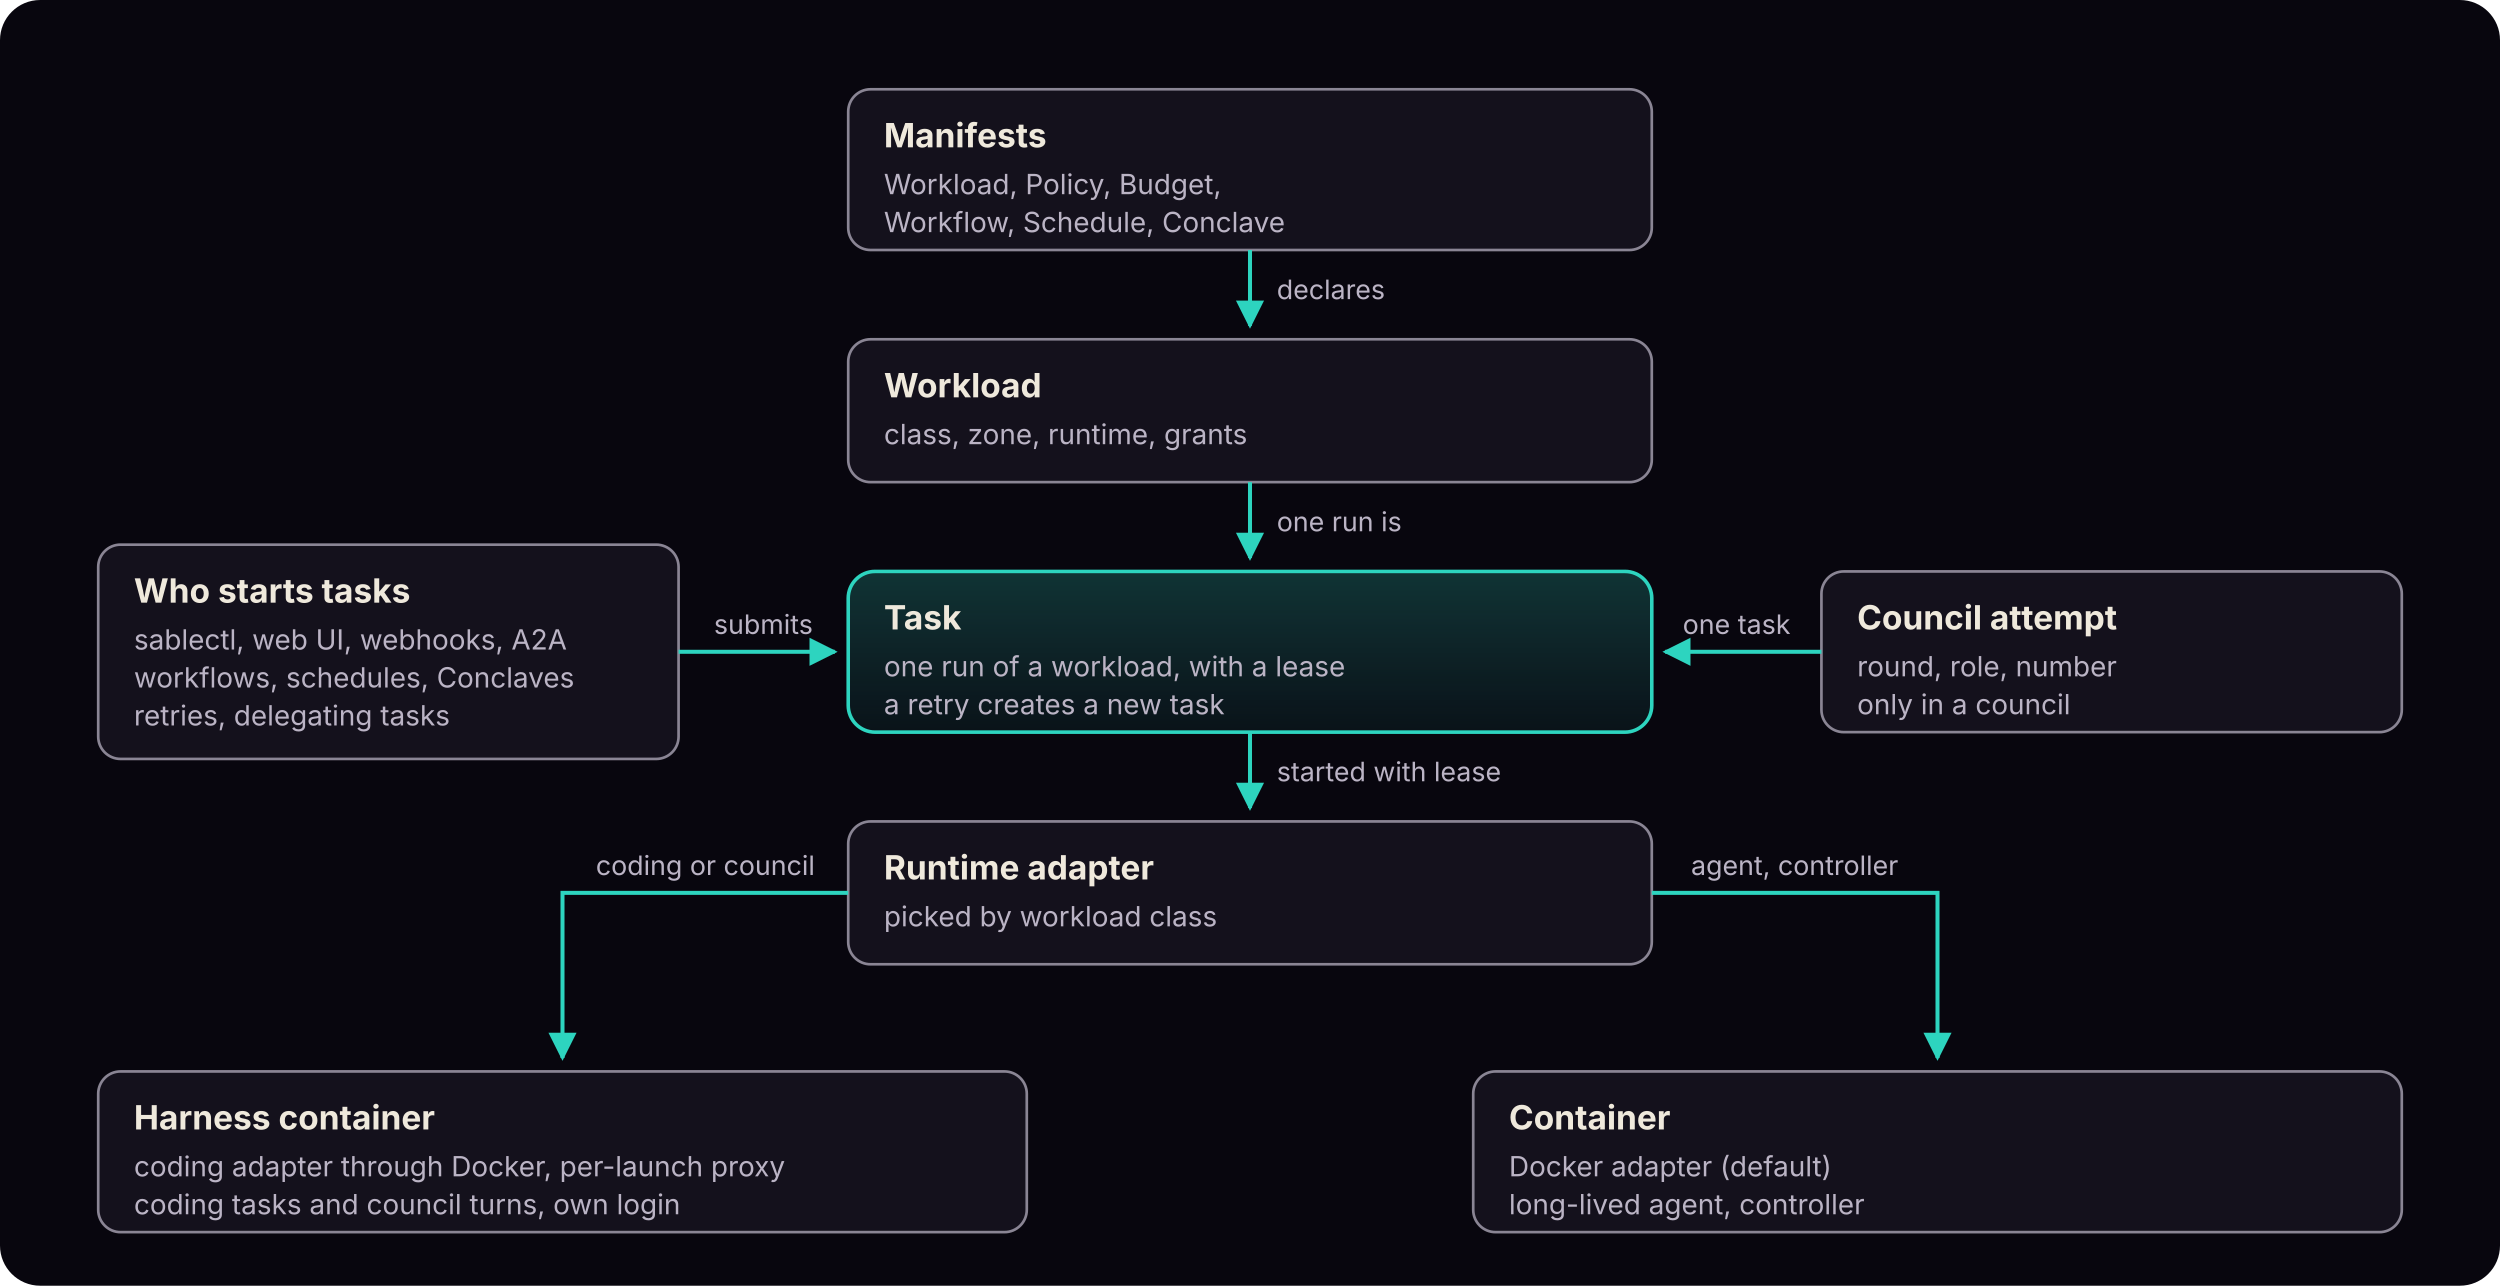
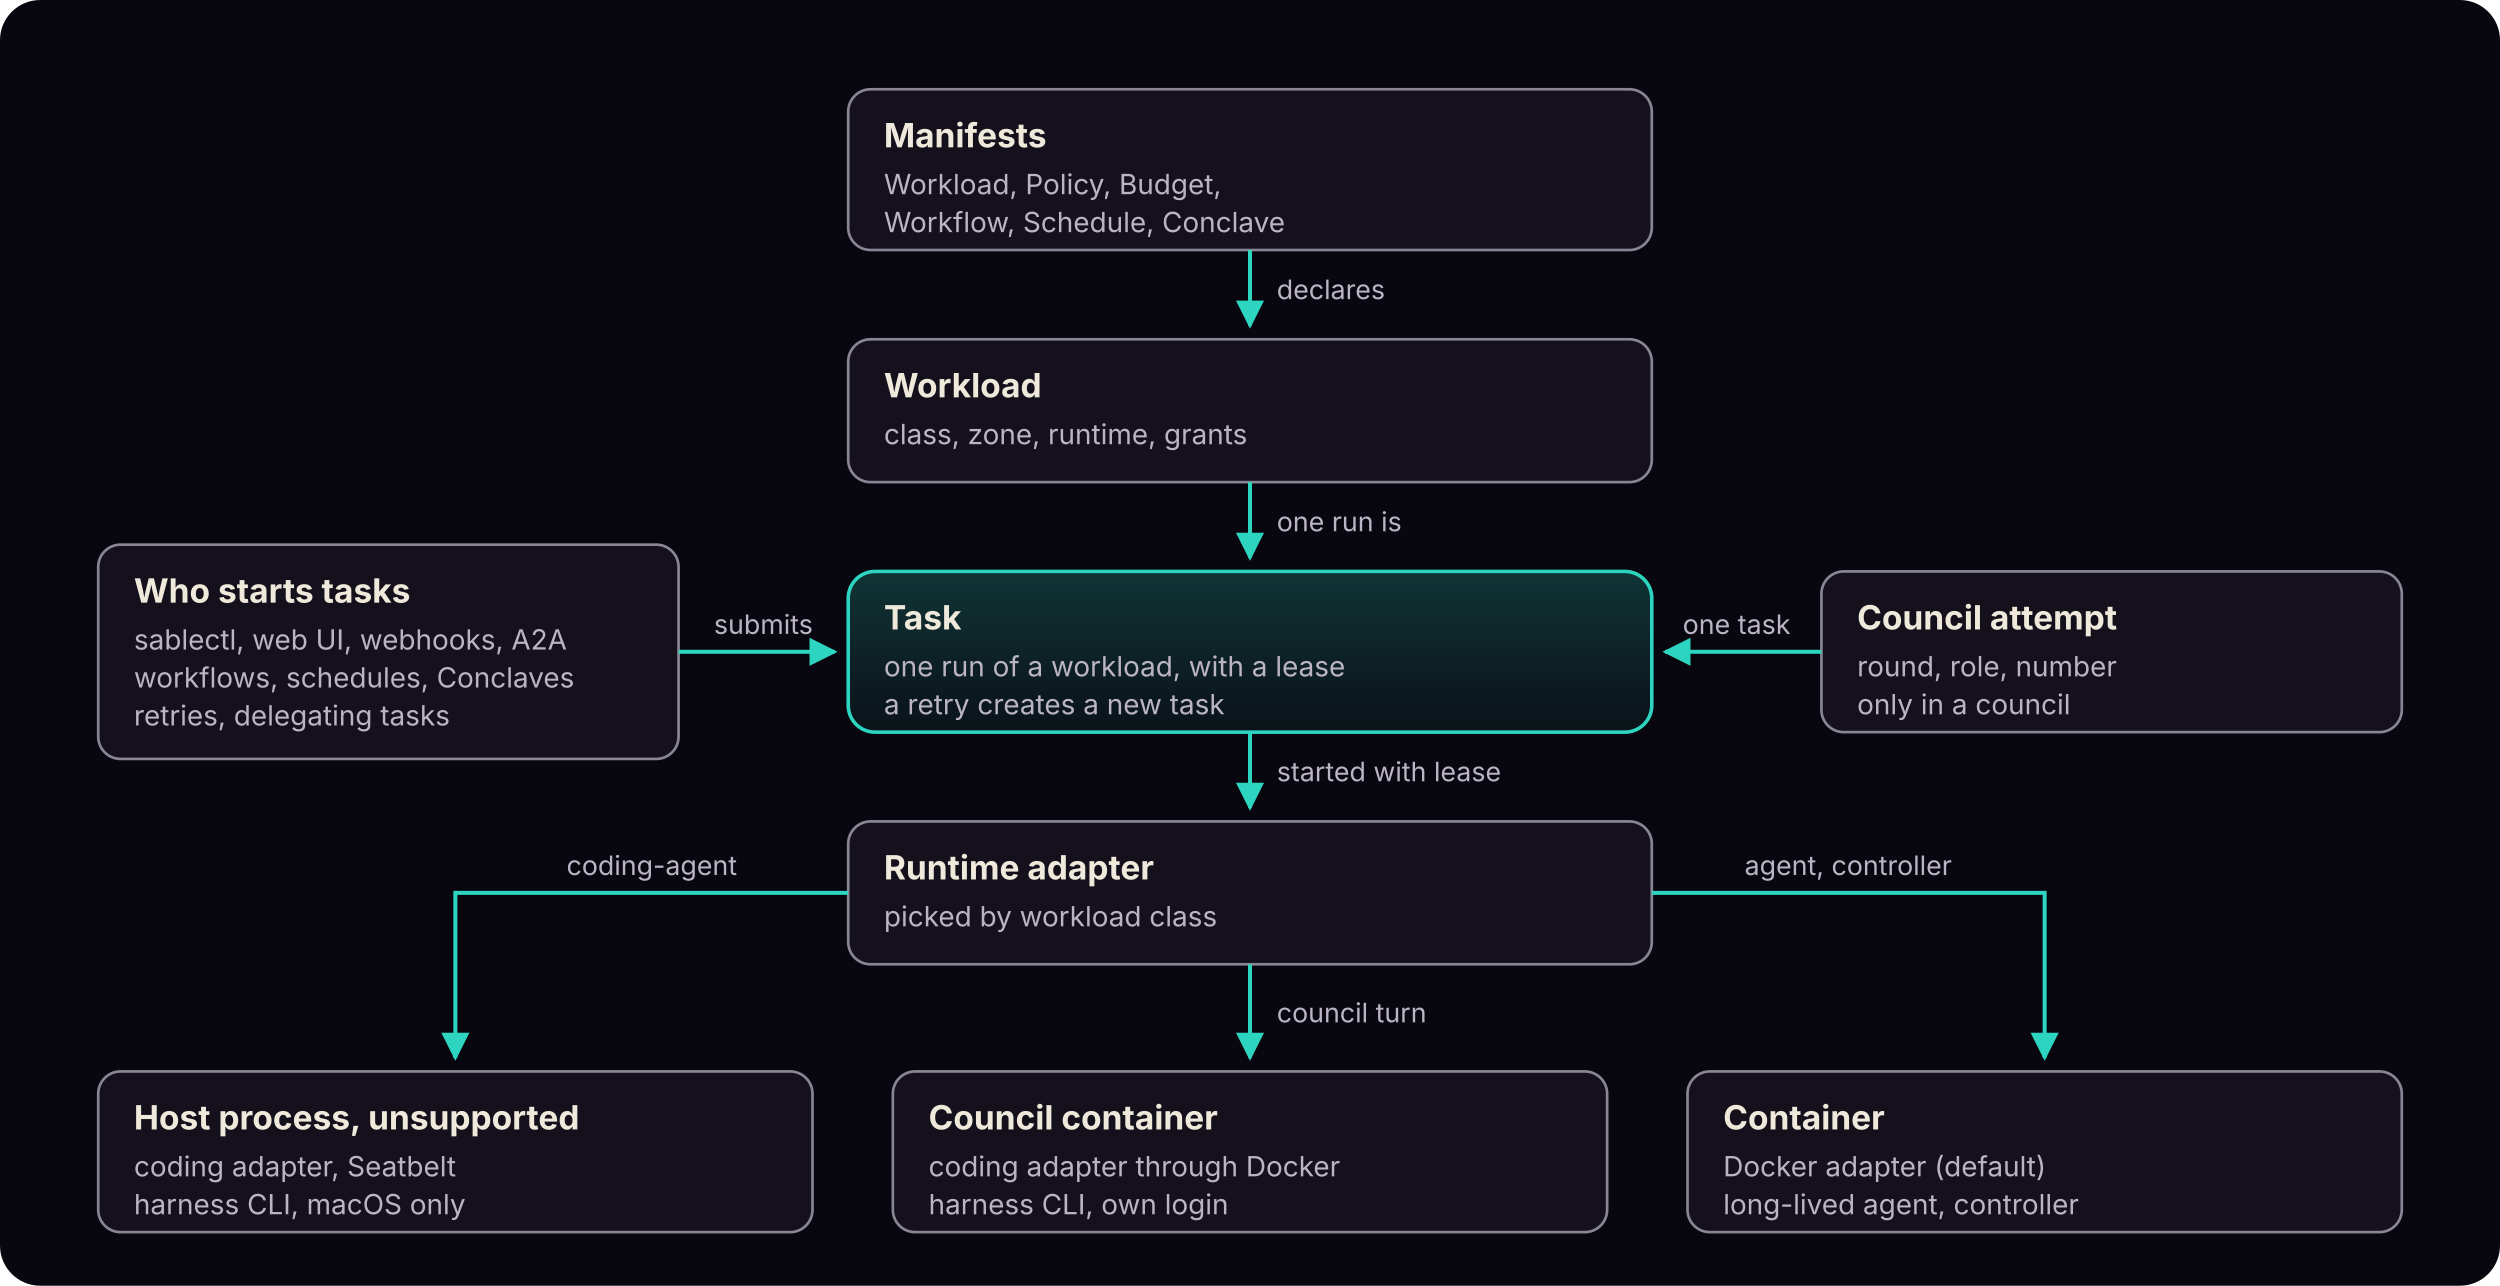
<svg xmlns="http://www.w3.org/2000/svg" viewBox="0 0 1120 576" role="img" aria-labelledby="t d" data-diagram="flow" font-family="system-ui, -apple-system, BlinkMacSystemFont, 'Segoe UI', sans-serif">
  <defs>
    <marker id="a" viewBox="0 0 10 10" refX="9" refY="5" markerWidth="7" markerHeight="7" orient="auto-start-reverse">
      <path d="M0 0 10 5 0 10z" fill="#2dd4bf" />
    </marker>
    <marker id="m" viewBox="0 0 10 10" refX="9" refY="5" markerWidth="7" markerHeight="7" orient="auto-start-reverse">
      <path d="M0 0 10 5 0 10z" fill="#8a8594" />
    </marker>
    <marker id="x" viewBox="0 0 10 10" refX="9" refY="5" markerWidth="7" markerHeight="7" orient="auto-start-reverse">
      <path d="M0 0 10 5 0 10z" fill="#f87171" />
    </marker>
    <linearGradient id="glow" x1="0" y1="0" x2="0" y2="1">
      <stop offset="0" stop-color="#2dd4bf" stop-opacity=".22" />
      <stop offset="1" stop-color="#2dd4bf" stop-opacity=".06" />
    </linearGradient>
    <style>
      .lane{fill:#111422;stroke:#373040}
      .lanet{fill:#8a8594;font-size:13px;font-weight:600;letter-spacing:.14em}
      .box{fill:#14111c;stroke:#8a8594;stroke-width:1.2}
      .key{fill:url(#glow);stroke:#2dd4bf;stroke-width:1.6}
      .ext{fill:#14111c;stroke:#7fd6b4;stroke-width:1.2}
      .plan{fill:#14111c;stroke:#8a8594;stroke-width:1.2;stroke-dasharray:5 4}
      .wait{fill:#14111c;stroke:#f0b86a;stroke-width:1.2}
      .bad{fill:#14111c;stroke:#f87171;stroke-width:1.2}
      .frame{fill:none;stroke:#bbb4c5;stroke-dasharray:5 5;stroke-width:1.2}
      .h{fill:#efe9dc;font-size:15px;font-weight:650}
      .s{fill:#bbb4c5;font-size:12.5px}
      .cap{fill:#8a8594;font-size:12.5px}
      .pn{fill:#8a8594;font-size:12px;font-weight:600;letter-spacing:.06em}
      .n{fill:#2dd4bf;font-size:12px;font-weight:700;letter-spacing:.08em}
      .idt{fill:#bbb4c5;font-size:12px;font-weight:600;letter-spacing:.06em}
      .lbl{fill:#bbb4c5;font-size:12px}
      .no{fill:#f87171;font-size:13px;font-weight:600}
      .f{stroke:#2dd4bf;stroke-width:1.8;fill:none}
      .r{stroke:#8a8594;stroke-width:1.4;fill:none;stroke-dasharray:4 4}
      .deny{stroke:#f87171;stroke-width:1.4;fill:none;stroke-dasharray:4 4}
      .life{stroke:#373040;stroke-width:1.2;fill:none;stroke-dasharray:4 4}
    </style>
  </defs>
  <rect width="1120" height="576" rx="18" fill="#08060e" />
  <rect class="box" x="380" y="40" width="360" height="72" rx="10" />
  <text class="h" x="396" y="66">Manifests</text>
  <text class="s" x="396" y="87">Workload, Policy, Budget,</text>
  <text class="s" x="396" y="104">Workflow, Schedule, Conclave</text>
  <path class="f" d="M560 112V146" marker-end="url(#a)" />
  <text class="lbl" x="572" y="134">declares</text>
  <rect class="box" x="380" y="152" width="360" height="64" rx="10" />
  <text class="h" x="396" y="178">Workload</text>
  <text class="s" x="396" y="199">class, zone, runtime, grants</text>
  <path class="f" d="M560 216V250" marker-end="url(#a)" />
  <text class="lbl" x="572" y="238">one run is</text>
  <rect class="box" x="44" y="244" width="260" height="96" rx="10" />
  <text class="h" x="60" y="270">Who starts tasks</text>
  <text class="s" x="60" y="291">sablectl, web UI, webhooks, A2A</text>
  <text class="s" x="60" y="308">workflows, schedules, Conclaves</text>
  <text class="s" x="60" y="325">retries, delegating tasks</text>
  <rect class="key" x="380" y="256" width="360" height="72" rx="12" />
  <text class="h" x="396" y="282">Task</text>
  <text class="s" x="396" y="303">one run of a workload, with a lease</text>
  <text class="s" x="396" y="320">a retry creates a new task</text>
  <rect class="box" x="816" y="256" width="260" height="72" rx="10" />
  <text class="h" x="832" y="282">Council attempt</text>
  <text class="s" x="832" y="303">round, role, number</text>
  <text class="s" x="832" y="320">only in a council</text>
  <path class="f" d="M304 292H374" marker-end="url(#a)" />
  <text class="lbl" x="342" y="284" text-anchor="middle">submits</text>
  <path class="f" d="M816 292H746" marker-end="url(#a)" />
  <text class="lbl" x="778" y="284" text-anchor="middle">one task</text>
  <path class="f" d="M560 328V362" marker-end="url(#a)" />
  <text class="lbl" x="572" y="350">started with lease</text>
  <rect class="box" x="380" y="368" width="360" height="64" rx="10" />
  <text class="h" x="396" y="394">Runtime adapter</text>
  <text class="s" x="396" y="415">picked by workload class</text>
-   <path class="f" d="M380 400H252V474" marker-end="url(#a)" />
-   <text class="lbl" x="316" y="392" text-anchor="middle">coding or council</text>
-   <path class="f" d="M740 400H868V474" marker-end="url(#a)" />
-   <text class="lbl" x="804" y="392" text-anchor="middle">agent, controller</text>
-   <rect class="box" x="44" y="480" width="416" height="72" rx="10" />
-   <text class="h" x="60" y="506">Harness container</text>
-   <text class="s" x="60" y="527">coding adapter through Docker, per-launch proxy</text>
-   <text class="s" x="60" y="544">coding tasks and council turns, own login</text>
-   <rect class="box" x="660" y="480" width="416" height="72" rx="10" />
-   <text class="h" x="676" y="506">Container</text>
-   <text class="s" x="676" y="527">Docker adapter (default)</text>
-   <text class="s" x="676" y="544">long-lived agent, controller</text>
+   <path class="f" d="M380 400H204V474" marker-end="url(#a)" />
+   <text class="lbl" x="292" y="392" text-anchor="middle">coding-agent</text>
+   <path class="f" d="M560 432V474" marker-end="url(#a)" />
+   <text class="lbl" x="572" y="458">council turn</text>
+   <path class="f" d="M740 400H916V474" marker-end="url(#a)" />
+   <text class="lbl" x="828" y="392" text-anchor="middle">agent, controller</text>
+   <rect class="box" x="44" y="480" width="320" height="72" rx="10" />
+   <text class="h" x="60" y="506">Host process, unsupported</text>
+   <text class="s" x="60" y="527">coding adapter, Seatbelt</text>
+   <text class="s" x="60" y="544">harness CLI, macOS only</text>
+   <rect class="box" x="400" y="480" width="320" height="72" rx="10" />
+   <text class="h" x="416" y="506">Council container</text>
+   <text class="s" x="416" y="527">coding adapter through Docker</text>
+   <text class="s" x="416" y="544">harness CLI, own login</text>
+   <rect class="box" x="756" y="480" width="320" height="72" rx="10" />
+   <text class="h" x="772" y="506">Container</text>
+   <text class="s" x="772" y="527">Docker adapter (default)</text>
+   <text class="s" x="772" y="544">long-lived agent, controller</text>
</svg>
